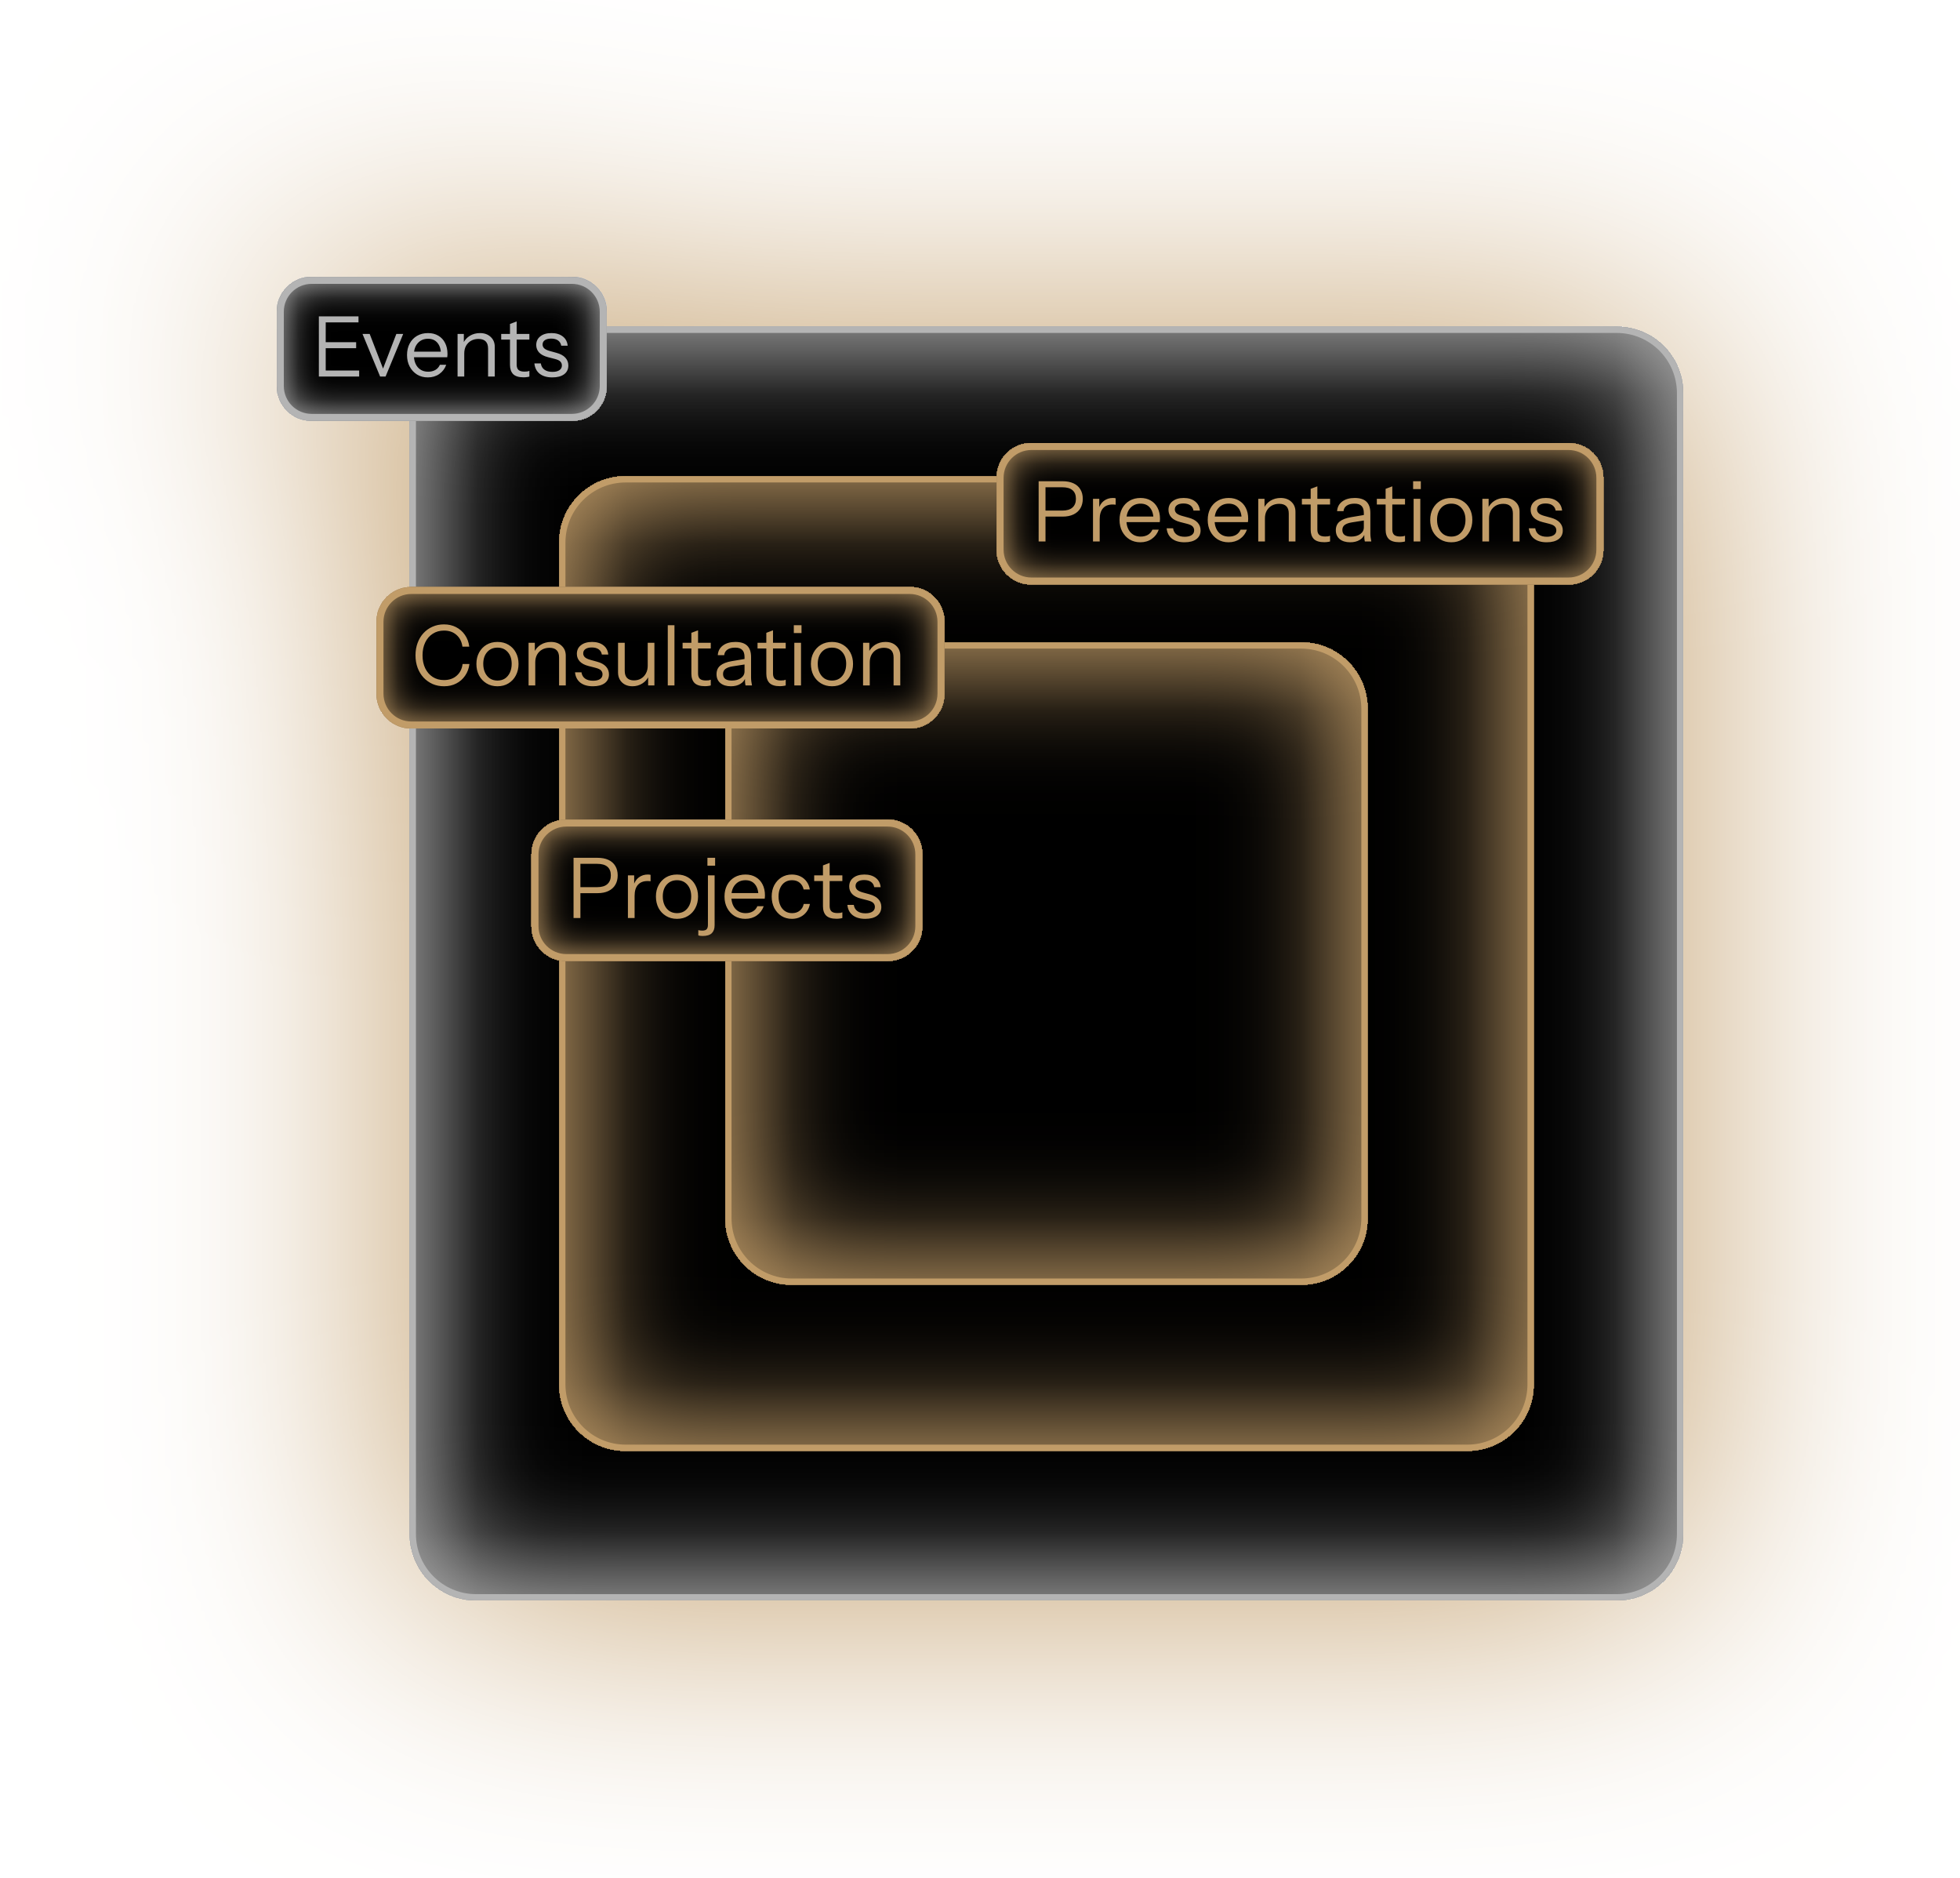
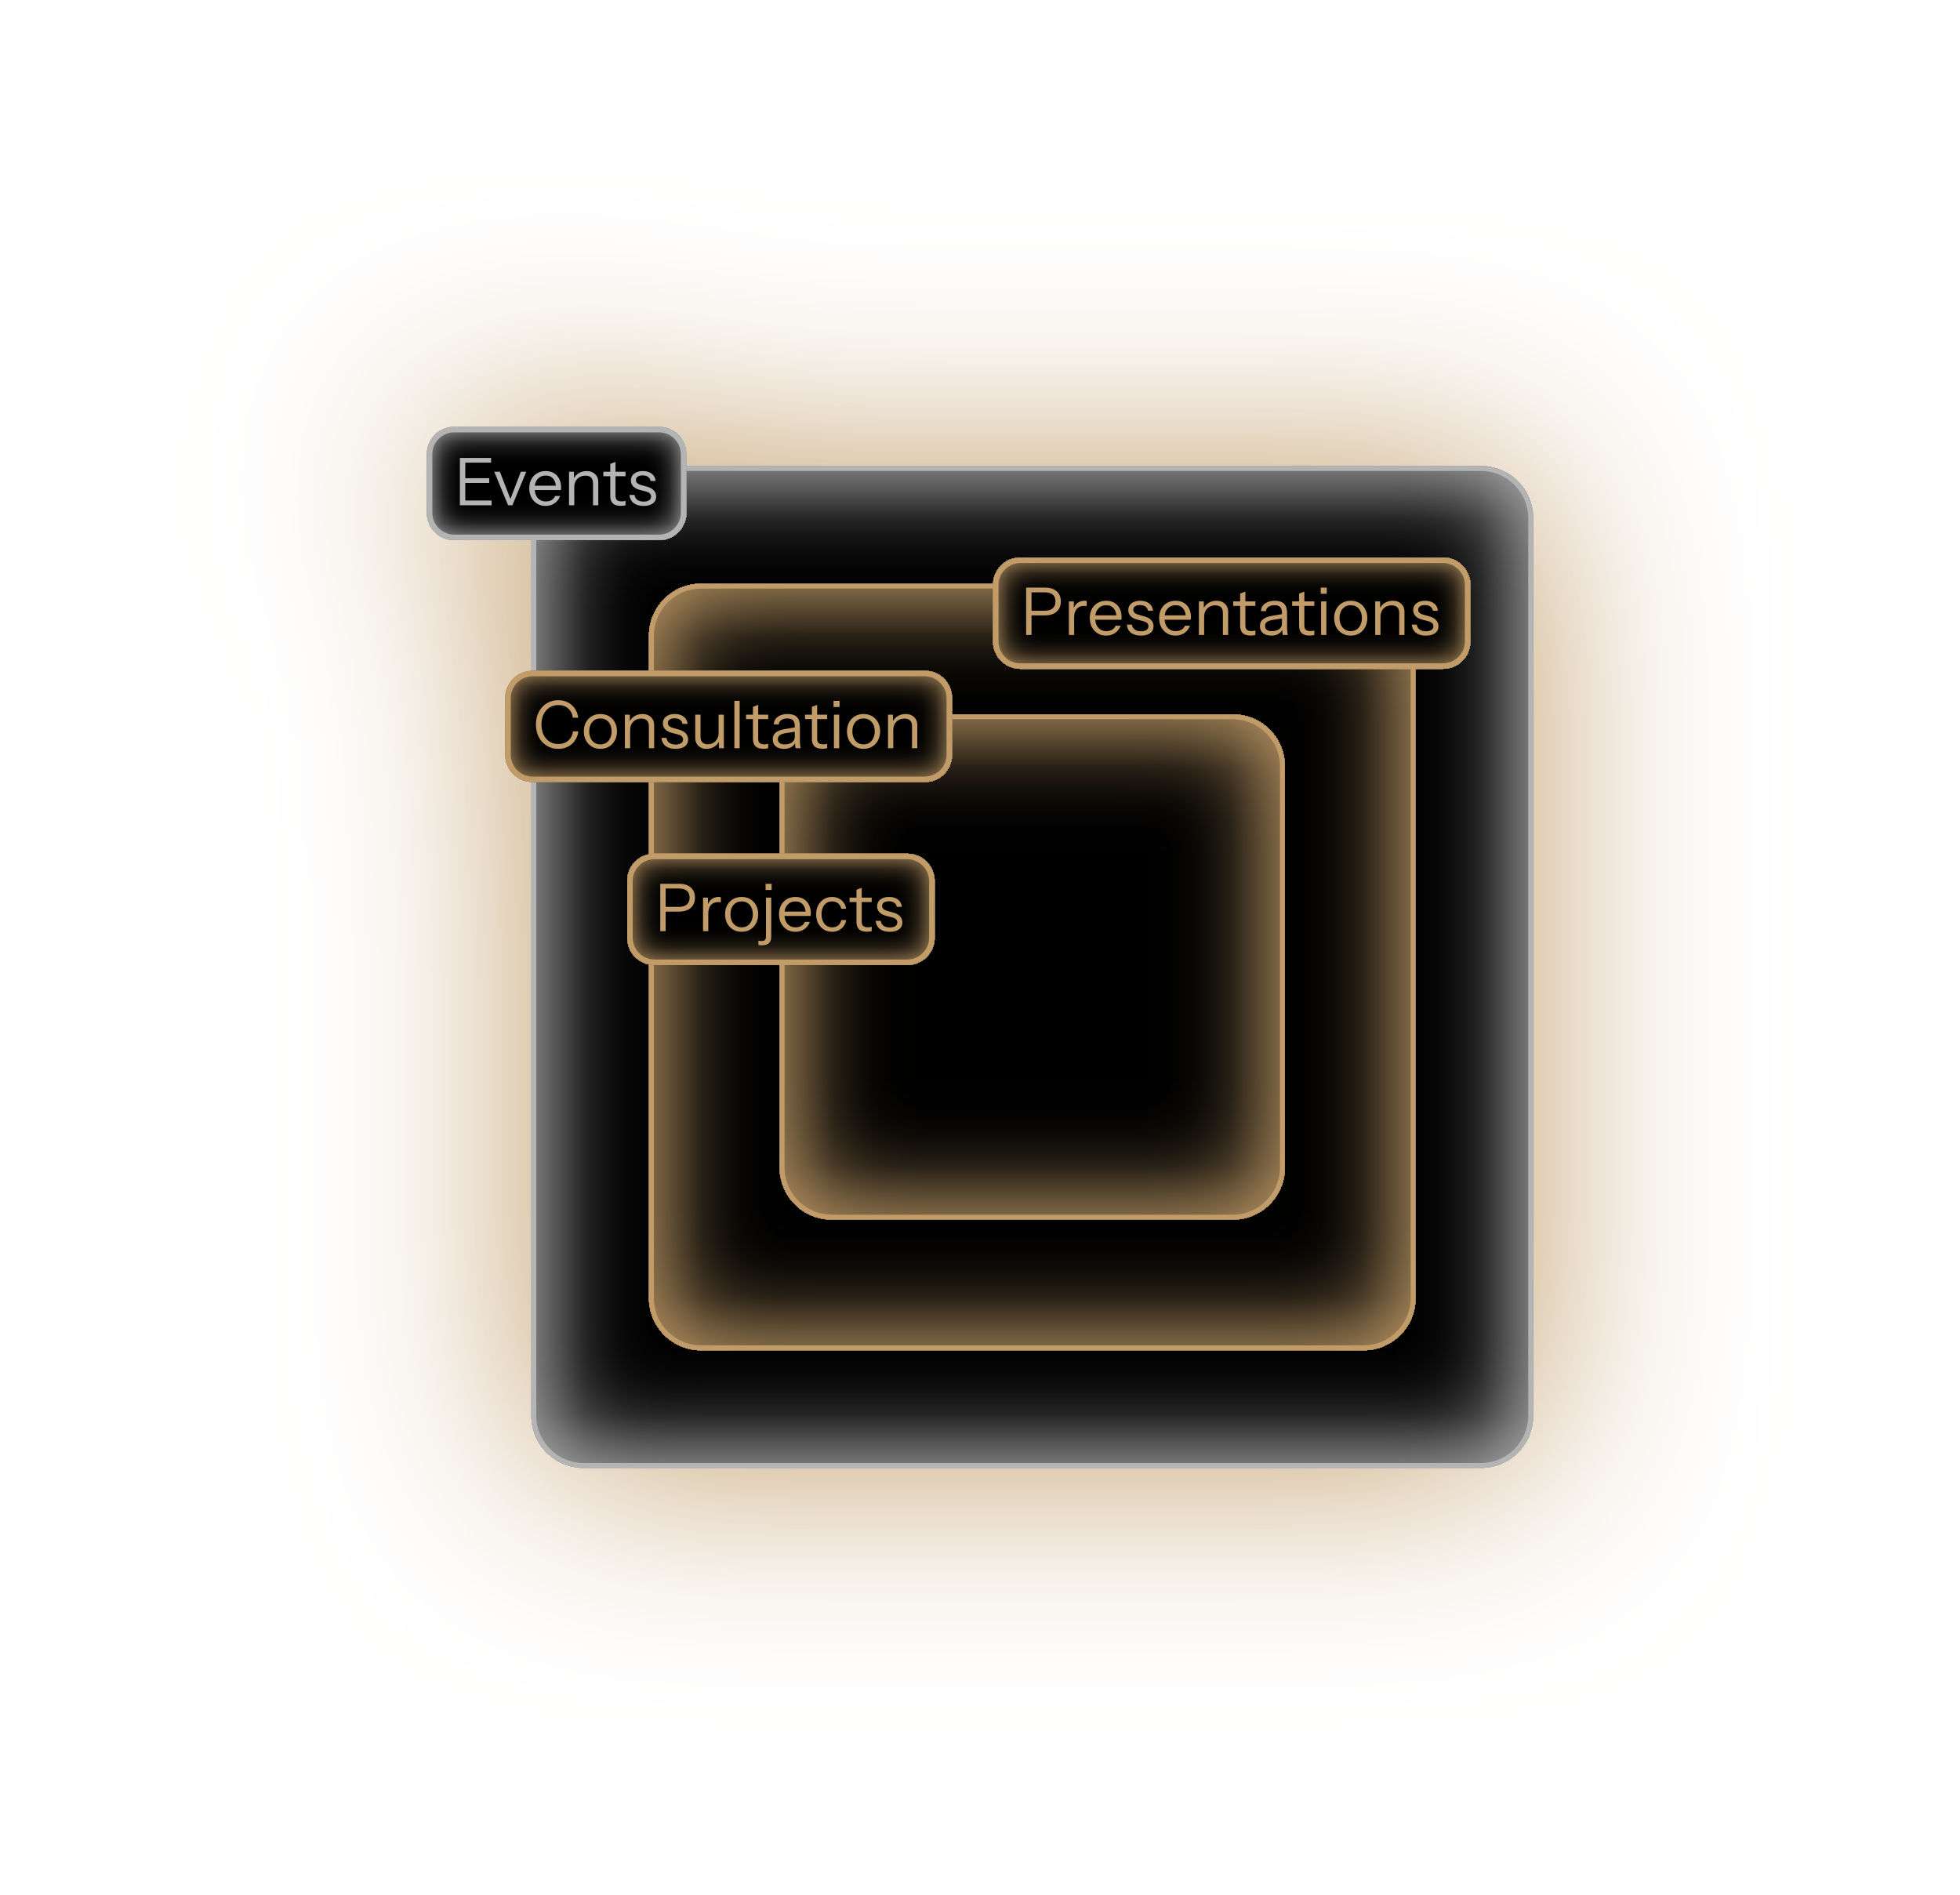
- <svg xmlns="http://www.w3.org/2000/svg" width="354" height="339" viewBox="0 0 354 339" fill="none">
+ <svg xmlns="http://www.w3.org/2000/svg" width="450" height="435" viewBox="-48 -48 450 435" fill="none">
  <g filter="url(#filter0_d_64_21)">
    <g filter="url(#filter1_i_64_21)">
      <rect x="74" y="59" width="230" height="230" rx="12" fill="black" />
    </g>
    <rect x="74.562" y="59.562" width="228.876" height="228.876" rx="11.438" stroke="#B4B4B4" stroke-width="1.124" />
    <g filter="url(#filter2_i_64_21)">
      <rect x="101" y="86" width="176" height="176" rx="12" fill="black" />
    </g>
    <rect x="101.562" y="86.562" width="174.876" height="174.876" rx="11.438" stroke="#C19C68" stroke-width="1.124" />
    <g filter="url(#filter3_i_64_21)">
      <rect x="131" y="116" width="116" height="116" rx="12" fill="black" />
    </g>
    <rect x="131.562" y="116.562" width="114.876" height="114.876" rx="11.438" stroke="#C19C68" stroke-width="1.124" />
    <g filter="url(#filter4_i_64_21)">
      <rect x="50" y="50" width="59.583" height="26" rx="6.292" fill="black" />
      <rect x="50.629" y="50.629" width="58.325" height="24.742" rx="5.662" stroke="#B4B4B4" stroke-width="1.258" />
      <path d="M57.59 68V57.128H58.828V68H57.59ZM58.224 68V66.913H64.868V68H58.224ZM58.224 62.881V61.794H64.325V62.881H58.224ZM58.224 58.215V57.128H64.748V58.215H58.224ZM68.656 68L65.47 60.299H66.769L69.426 67.185H68.943L71.585 60.299H72.824L69.638 68H68.656ZM77.274 68.151C76.539 68.151 75.89 67.98 75.326 67.638C74.763 67.285 74.32 66.807 73.998 66.203C73.675 65.599 73.514 64.904 73.514 64.119C73.514 63.334 73.67 62.645 73.983 62.051C74.305 61.447 74.753 60.978 75.326 60.646C75.9 60.314 76.559 60.148 77.305 60.148C78.019 60.148 78.638 60.304 79.162 60.616C79.695 60.928 80.103 61.366 80.385 61.93C80.677 62.493 80.823 63.158 80.823 63.923C80.823 64.024 80.818 64.119 80.808 64.21C80.808 64.3 80.798 64.401 80.778 64.512H74.42V63.5H80.038L79.645 64.059C79.645 63.133 79.439 62.423 79.026 61.93C78.623 61.426 78.049 61.175 77.305 61.175C76.539 61.175 75.92 61.442 75.447 61.975C74.984 62.499 74.753 63.208 74.753 64.104C74.753 65.02 74.984 65.755 75.447 66.309C75.92 66.852 76.549 67.124 77.335 67.124C77.828 67.124 78.261 67.019 78.633 66.807C79.006 66.586 79.278 66.274 79.449 65.871H80.596C80.345 66.576 79.922 67.134 79.328 67.547C78.744 67.95 78.059 68.151 77.274 68.151ZM82.642 68V60.299H83.774V62.111H83.85V68H82.642ZM88.153 68V62.957C88.153 62.373 88.007 61.935 87.715 61.643C87.423 61.351 86.99 61.205 86.417 61.205C85.913 61.205 85.465 61.316 85.073 61.537C84.69 61.759 84.388 62.066 84.167 62.458C83.955 62.851 83.85 63.309 83.85 63.832L83.653 62.005C83.915 61.431 84.313 60.978 84.846 60.646C85.39 60.314 86.004 60.148 86.688 60.148C87.494 60.148 88.138 60.38 88.621 60.843C89.115 61.296 89.361 61.895 89.361 62.639V68H88.153ZM94.555 68.136C93.699 68.136 93.075 67.945 92.683 67.562C92.3 67.169 92.109 66.606 92.109 65.871V58.502L93.317 58.049V65.856C93.317 66.289 93.427 66.606 93.649 66.807C93.87 67.008 94.233 67.109 94.736 67.109C94.937 67.109 95.109 67.099 95.249 67.079C95.4 67.049 95.521 67.013 95.612 66.973V68C95.511 68.04 95.365 68.07 95.174 68.091C94.993 68.121 94.786 68.136 94.555 68.136ZM90.523 61.326V60.299L95.612 60.299V61.326L90.523 61.326ZM99.749 68.151C98.803 68.151 98.048 67.935 97.484 67.502C96.921 67.059 96.598 66.435 96.518 65.629H97.681C97.751 66.123 97.968 66.5 98.33 66.762C98.692 67.023 99.175 67.154 99.779 67.154C100.313 67.154 100.731 67.054 101.033 66.852C101.335 66.651 101.486 66.364 101.486 65.992C101.486 65.73 101.4 65.504 101.229 65.312C101.058 65.111 100.716 64.945 100.202 64.814L98.964 64.497C98.259 64.316 97.731 64.039 97.379 63.666C97.026 63.284 96.85 62.831 96.85 62.307C96.85 61.643 97.097 61.119 97.59 60.737C98.083 60.344 98.753 60.148 99.598 60.148C100.434 60.148 101.113 60.349 101.637 60.752C102.16 61.155 102.457 61.713 102.528 62.428H101.365C101.295 62.015 101.103 61.698 100.791 61.477C100.479 61.255 100.066 61.145 99.553 61.145C99.06 61.145 98.677 61.24 98.405 61.431C98.134 61.613 97.998 61.874 97.998 62.217C97.998 62.478 98.093 62.705 98.285 62.896C98.486 63.087 98.818 63.248 99.281 63.379L100.489 63.712C101.204 63.903 101.743 64.195 102.105 64.587C102.467 64.98 102.649 65.453 102.649 66.007C102.649 66.681 102.392 67.21 101.878 67.592C101.365 67.965 100.655 68.151 99.749 68.151Z" fill="#B4B4B4" />
    </g>
    <g filter="url(#filter5_i_64_21)">
      <rect x="96" y="148" width="70.583" height="25.55" rx="6.292" fill="black" />
      <rect x="96.629" y="148.629" width="69.325" height="24.292" rx="5.662" stroke="#C19C68" stroke-width="1.258" />
      <path d="M103.59 165.775V154.903H107.909C108.684 154.903 109.343 155.029 109.887 155.28C110.43 155.532 110.843 155.895 111.125 156.368C111.417 156.841 111.563 157.41 111.563 158.074C111.563 158.738 111.417 159.312 111.125 159.795C110.843 160.268 110.43 160.636 109.887 160.898C109.343 161.159 108.684 161.29 107.909 161.29H104.496V160.203H107.863C108.669 160.203 109.278 160.022 109.691 159.659C110.113 159.287 110.325 158.758 110.325 158.074C110.325 157.389 110.118 156.871 109.706 156.519C109.293 156.166 108.679 155.99 107.863 155.99H104.828V165.775H103.59ZM113.409 165.775V158.074H114.541V160.037H114.617V165.775H113.409ZM114.617 161.758L114.421 159.931C114.602 159.277 114.924 158.779 115.387 158.436C115.85 158.094 116.384 157.923 116.988 157.923C117.239 157.923 117.41 157.943 117.501 157.983V159.146C117.451 159.126 117.38 159.116 117.29 159.116C117.199 159.106 117.088 159.101 116.957 159.101C116.192 159.101 115.608 159.332 115.206 159.795C114.813 160.248 114.617 160.903 114.617 161.758ZM122.273 165.926C121.518 165.926 120.853 165.75 120.279 165.397C119.706 165.045 119.258 164.567 118.935 163.963C118.623 163.349 118.467 162.659 118.467 161.894C118.467 161.119 118.628 160.435 118.951 159.841C119.273 159.247 119.716 158.779 120.279 158.436C120.853 158.094 121.518 157.923 122.273 157.923C123.038 157.923 123.702 158.094 124.266 158.436C124.84 158.779 125.283 159.247 125.595 159.841C125.917 160.435 126.078 161.119 126.078 161.894C126.078 162.659 125.917 163.349 125.595 163.963C125.283 164.567 124.84 165.045 124.266 165.397C123.702 165.75 123.038 165.926 122.273 165.926ZM122.273 164.899C122.796 164.899 123.249 164.773 123.632 164.522C124.014 164.26 124.311 163.903 124.522 163.45C124.734 162.997 124.84 162.473 124.84 161.879C124.84 160.993 124.603 160.284 124.13 159.75C123.667 159.217 123.048 158.95 122.273 158.95C121.508 158.95 120.888 159.217 120.415 159.75C119.942 160.284 119.706 160.993 119.706 161.879C119.706 162.473 119.811 162.997 120.023 163.45C120.234 163.903 120.531 164.26 120.914 164.522C121.306 164.773 121.759 164.899 122.273 164.899ZM126.894 169.021C126.702 169.021 126.546 169.011 126.426 168.991C126.305 168.971 126.204 168.946 126.124 168.916V167.964C126.194 167.985 126.295 168.005 126.426 168.025C126.546 168.045 126.677 168.055 126.818 168.055C127.211 168.055 127.483 167.969 127.634 167.798C127.785 167.627 127.86 167.371 127.86 167.028V158.074H129.068V167.089C129.068 167.713 128.897 168.191 128.555 168.523C128.212 168.855 127.659 169.021 126.894 169.021ZM127.769 156.322V154.903H129.159V156.322H127.769ZM134.614 165.926C133.879 165.926 133.23 165.755 132.666 165.413C132.102 165.06 131.659 164.582 131.337 163.978C131.015 163.374 130.854 162.679 130.854 161.894C130.854 161.109 131.01 160.419 131.322 159.826C131.644 159.222 132.092 158.753 132.666 158.421C133.24 158.089 133.899 157.923 134.644 157.923C135.359 157.923 135.978 158.079 136.501 158.391C137.035 158.703 137.443 159.141 137.725 159.705C138.017 160.268 138.163 160.933 138.163 161.698C138.163 161.799 138.157 161.894 138.147 161.985C138.147 162.075 138.137 162.176 138.117 162.287H131.76V161.275H137.377L136.985 161.834C136.985 160.908 136.778 160.198 136.366 159.705C135.963 159.201 135.389 158.95 134.644 158.95C133.879 158.95 133.26 159.217 132.787 159.75C132.324 160.274 132.092 160.983 132.092 161.879C132.092 162.795 132.324 163.53 132.787 164.084C133.26 164.627 133.889 164.899 134.674 164.899C135.168 164.899 135.601 164.793 135.973 164.582C136.345 164.361 136.617 164.049 136.788 163.646H137.936C137.684 164.351 137.262 164.909 136.668 165.322C136.084 165.725 135.399 165.926 134.614 165.926ZM143.032 165.926C142.327 165.926 141.698 165.755 141.144 165.413C140.6 165.06 140.168 164.582 139.845 163.978C139.533 163.364 139.377 162.669 139.377 161.894C139.377 161.119 139.533 160.435 139.845 159.841C140.168 159.247 140.6 158.779 141.144 158.436C141.698 158.094 142.322 157.923 143.016 157.923C143.59 157.923 144.104 158.034 144.557 158.255C145.02 158.477 145.397 158.794 145.689 159.206C145.991 159.609 146.182 160.082 146.263 160.626H145.146C145.045 160.133 144.813 159.73 144.451 159.418C144.089 159.106 143.62 158.95 143.047 158.95C142.553 158.95 142.126 159.071 141.763 159.312C141.401 159.554 141.119 159.896 140.918 160.339C140.716 160.782 140.616 161.3 140.616 161.894C140.616 162.488 140.716 163.012 140.918 163.465C141.119 163.918 141.401 164.27 141.763 164.522C142.136 164.773 142.568 164.899 143.062 164.899C143.615 164.899 144.078 164.748 144.451 164.446C144.823 164.134 145.06 163.731 145.161 163.238H146.278C146.187 163.772 145.986 164.245 145.674 164.658C145.372 165.06 144.995 165.372 144.542 165.594C144.089 165.815 143.585 165.926 143.032 165.926ZM151.084 165.911C150.228 165.911 149.604 165.72 149.211 165.337C148.829 164.944 148.637 164.381 148.637 163.646V156.277L149.845 155.824V163.631C149.845 164.064 149.956 164.381 150.178 164.582C150.399 164.783 150.761 164.884 151.265 164.884C151.466 164.884 151.637 164.874 151.778 164.854C151.929 164.824 152.05 164.788 152.141 164.748V165.775C152.04 165.815 151.894 165.845 151.703 165.866C151.522 165.896 151.315 165.911 151.084 165.911ZM147.052 159.101V158.074H152.141V159.101H147.052ZM156.278 165.926C155.332 165.926 154.577 165.71 154.013 165.277C153.449 164.834 153.127 164.21 153.047 163.404H154.209C154.28 163.898 154.496 164.275 154.859 164.537C155.221 164.798 155.704 164.929 156.308 164.929C156.842 164.929 157.26 164.829 157.562 164.627C157.864 164.426 158.015 164.139 158.015 163.767C158.015 163.505 157.929 163.278 157.758 163.087C157.587 162.886 157.244 162.72 156.731 162.589L155.493 162.272C154.788 162.091 154.26 161.814 153.907 161.441C153.555 161.059 153.379 160.606 153.379 160.082C153.379 159.418 153.625 158.894 154.119 158.512C154.612 158.119 155.281 157.923 156.127 157.923C156.963 157.923 157.642 158.124 158.166 158.527C158.689 158.93 158.986 159.488 159.056 160.203H157.894C157.823 159.79 157.632 159.473 157.32 159.252C157.008 159.03 156.595 158.92 156.082 158.92C155.588 158.92 155.206 159.015 154.934 159.206C154.662 159.388 154.526 159.649 154.526 159.992C154.526 160.253 154.622 160.48 154.813 160.671C155.015 160.862 155.347 161.023 155.81 161.154L157.018 161.487C157.733 161.678 158.271 161.97 158.634 162.362C158.996 162.755 159.177 163.228 159.177 163.782C159.177 164.456 158.921 164.985 158.407 165.367C157.894 165.74 157.184 165.926 156.278 165.926Z" fill="#C19C68" />
    </g>
    <g filter="url(#filter6_i_64_21)">
      <rect x="180" y="80" width="109.583" height="25.55" rx="6.292" fill="black" />
      <rect x="180.629" y="80.629" width="108.325" height="24.292" rx="5.662" stroke="#C19C68" stroke-width="1.258" />
      <path d="M187.591 97.775V86.903H191.909C192.684 86.903 193.344 87.029 193.887 87.281C194.431 87.532 194.844 87.894 195.125 88.368C195.417 88.841 195.563 89.41 195.563 90.074C195.563 90.738 195.417 91.312 195.125 91.795C194.844 92.269 194.431 92.636 193.887 92.898C193.344 93.159 192.684 93.29 191.909 93.29H188.497V92.203H191.864C192.669 92.203 193.278 92.022 193.691 91.659C194.114 91.287 194.325 90.758 194.325 90.074C194.325 89.389 194.119 88.871 193.706 88.519C193.293 88.166 192.679 87.99 191.864 87.99H188.829V97.775H187.591ZM197.409 97.775L197.409 90.074H198.542V92.037H198.617V97.775H197.409ZM198.617 93.758L198.421 91.931C198.602 91.277 198.924 90.779 199.387 90.436C199.851 90.094 200.384 89.923 200.988 89.923C201.24 89.923 201.411 89.943 201.501 89.983V91.146C201.451 91.126 201.381 91.116 201.29 91.116C201.199 91.106 201.089 91.101 200.958 91.101C200.193 91.101 199.609 91.332 199.206 91.795C198.814 92.248 198.617 92.903 198.617 93.758ZM205.962 97.926C205.227 97.926 204.578 97.755 204.014 97.413C203.451 97.06 203.008 96.582 202.686 95.978C202.364 95.374 202.202 94.68 202.202 93.894C202.202 93.109 202.358 92.419 202.671 91.826C202.993 91.222 203.441 90.754 204.014 90.421C204.588 90.089 205.248 89.923 205.993 89.923C206.707 89.923 207.326 90.079 207.85 90.391C208.383 90.703 208.791 91.141 209.073 91.705C209.365 92.269 209.511 92.933 209.511 93.698C209.511 93.799 209.506 93.894 209.496 93.985C209.496 94.076 209.486 94.176 209.466 94.287H203.108V93.275H208.726L208.333 93.834C208.333 92.908 208.127 92.198 207.714 91.705C207.311 91.201 206.737 90.95 205.993 90.95C205.227 90.95 204.608 91.216 204.135 91.75C203.672 92.273 203.441 92.983 203.441 93.879C203.441 94.795 203.672 95.53 204.135 96.084C204.608 96.627 205.238 96.899 206.023 96.899C206.516 96.899 206.949 96.793 207.321 96.582C207.694 96.361 207.966 96.049 208.137 95.646H209.284C209.033 96.35 208.61 96.909 208.016 97.322C207.432 97.725 206.748 97.926 205.962 97.926ZM213.942 97.926C212.996 97.926 212.241 97.71 211.677 97.277C211.113 96.834 210.791 96.21 210.711 95.404H211.873C211.944 95.897 212.16 96.275 212.523 96.537C212.885 96.799 213.368 96.929 213.972 96.929C214.506 96.929 214.923 96.829 215.225 96.627C215.527 96.426 215.678 96.139 215.678 95.767C215.678 95.505 215.593 95.278 215.422 95.087C215.251 94.886 214.908 94.72 214.395 94.589L213.157 94.272C212.452 94.091 211.924 93.814 211.571 93.441C211.219 93.059 211.043 92.606 211.043 92.082C211.043 91.418 211.289 90.894 211.783 90.512C212.276 90.119 212.945 89.923 213.791 89.923C214.627 89.923 215.306 90.124 215.829 90.527C216.353 90.93 216.65 91.488 216.72 92.203H215.558C215.487 91.79 215.296 91.473 214.984 91.252C214.672 91.03 214.259 90.92 213.746 90.92C213.252 90.92 212.87 91.015 212.598 91.207C212.326 91.388 212.19 91.649 212.19 91.992C212.19 92.253 212.286 92.48 212.477 92.671C212.679 92.862 213.011 93.023 213.474 93.154L214.682 93.487C215.397 93.678 215.935 93.97 216.298 94.362C216.66 94.755 216.841 95.228 216.841 95.782C216.841 96.456 216.584 96.985 216.071 97.367C215.558 97.74 214.848 97.926 213.942 97.926ZM221.888 97.926C221.153 97.926 220.504 97.755 219.94 97.413C219.376 97.06 218.934 96.582 218.611 95.978C218.289 95.374 218.128 94.68 218.128 93.894C218.128 93.109 218.284 92.419 218.596 91.826C218.918 91.222 219.366 90.754 219.94 90.421C220.514 90.089 221.173 89.923 221.918 89.923C222.633 89.923 223.252 90.079 223.776 90.391C224.309 90.703 224.717 91.141 224.999 91.705C225.291 92.269 225.437 92.933 225.437 93.698C225.437 93.799 225.432 93.894 225.422 93.985C225.422 94.076 225.411 94.176 225.391 94.287H219.034V93.275H224.651L224.259 93.834C224.259 92.908 224.052 92.198 223.64 91.705C223.237 91.201 222.663 90.95 221.918 90.95C221.153 90.95 220.534 91.216 220.061 91.75C219.598 92.273 219.366 92.983 219.366 93.879C219.366 94.795 219.598 95.53 220.061 96.084C220.534 96.627 221.163 96.899 221.949 96.899C222.442 96.899 222.875 96.793 223.247 96.582C223.62 96.361 223.891 96.049 224.063 95.646H225.21C224.958 96.35 224.536 96.909 223.942 97.322C223.358 97.725 222.673 97.926 221.888 97.926ZM227.255 97.775V90.074H228.388V91.886H228.463V97.775H227.255ZM232.767 97.775V92.732C232.767 92.148 232.621 91.71 232.329 91.418C232.037 91.126 231.604 90.98 231.03 90.98C230.527 90.98 230.079 91.091 229.687 91.312C229.304 91.534 229.002 91.841 228.781 92.233C228.569 92.626 228.463 93.084 228.463 93.607L228.267 91.78C228.529 91.207 228.927 90.754 229.46 90.421C230.004 90.089 230.618 89.923 231.302 89.923C232.108 89.923 232.752 90.154 233.235 90.618C233.728 91.071 233.975 91.669 233.975 92.415V97.775H232.767ZM239.169 97.911C238.313 97.911 237.689 97.72 237.296 97.337C236.914 96.945 236.723 96.381 236.723 95.646V88.277L237.931 87.824V95.631C237.931 96.064 238.041 96.381 238.263 96.582C238.484 96.783 238.847 96.884 239.35 96.884C239.551 96.884 239.722 96.874 239.863 96.854C240.014 96.824 240.135 96.788 240.226 96.748V97.775C240.125 97.815 239.979 97.845 239.788 97.866C239.607 97.896 239.4 97.911 239.169 97.911ZM235.137 91.101V90.074H240.226V91.101H235.137ZM246.507 97.775C246.466 97.604 246.436 97.407 246.416 97.186C246.406 96.965 246.401 96.683 246.401 96.341H246.325V92.656C246.325 92.072 246.19 91.644 245.918 91.373C245.656 91.091 245.228 90.95 244.634 90.95C244.05 90.95 243.582 91.071 243.23 91.312C242.888 91.544 242.696 91.876 242.656 92.309H241.493C241.544 91.564 241.856 90.98 242.43 90.557C243.003 90.134 243.753 89.923 244.68 89.923C245.636 89.923 246.346 90.15 246.809 90.603C247.272 91.055 247.503 91.735 247.503 92.641V96.341C247.503 96.562 247.518 96.793 247.549 97.035C247.579 97.267 247.619 97.513 247.669 97.775H246.507ZM243.864 97.926C243.069 97.926 242.435 97.735 241.962 97.352C241.498 96.96 241.267 96.426 241.267 95.752C241.267 95.077 241.498 94.554 241.962 94.181C242.425 93.809 243.099 93.547 243.985 93.396L246.673 92.943V93.94L244.166 94.332C243.602 94.423 243.175 94.574 242.883 94.785C242.591 94.997 242.445 95.304 242.445 95.706C242.445 96.099 242.576 96.396 242.837 96.597C243.109 96.799 243.507 96.899 244.03 96.899C244.705 96.899 245.253 96.748 245.676 96.446C246.109 96.134 246.325 95.731 246.325 95.238L246.522 96.31C246.361 96.824 246.044 97.221 245.57 97.503C245.107 97.785 244.539 97.926 243.864 97.926ZM252.706 97.911C251.85 97.911 251.226 97.72 250.833 97.337C250.451 96.945 250.259 96.381 250.259 95.646V88.277L251.467 87.824V95.631C251.467 96.064 251.578 96.381 251.8 96.582C252.021 96.783 252.384 96.884 252.887 96.884C253.088 96.884 253.259 96.874 253.4 96.854C253.551 96.824 253.672 96.788 253.763 96.748V97.775C253.662 97.815 253.516 97.845 253.325 97.866C253.144 97.896 252.937 97.911 252.706 97.911ZM248.674 91.101V90.074H253.763V91.101H248.674ZM255.317 97.775V90.074H256.525V97.775H255.317ZM255.227 88.322V86.903H256.616V88.322H255.227ZM262.117 97.926C261.362 97.926 260.697 97.75 260.123 97.397C259.55 97.045 259.102 96.567 258.779 95.963C258.467 95.349 258.311 94.659 258.311 93.894C258.311 93.119 258.472 92.435 258.795 91.841C259.117 91.247 259.56 90.779 260.123 90.436C260.697 90.094 261.362 89.923 262.117 89.923C262.882 89.923 263.546 90.094 264.11 90.436C264.684 90.779 265.126 91.247 265.439 91.841C265.761 92.435 265.922 93.119 265.922 93.894C265.922 94.659 265.761 95.349 265.439 95.963C265.126 96.567 264.684 97.045 264.11 97.397C263.546 97.75 262.882 97.926 262.117 97.926ZM262.117 96.899C262.64 96.899 263.093 96.773 263.476 96.522C263.858 96.26 264.155 95.903 264.366 95.45C264.578 94.997 264.684 94.473 264.684 93.879C264.684 92.993 264.447 92.284 263.974 91.75C263.511 91.216 262.892 90.95 262.117 90.95C261.351 90.95 260.732 91.216 260.259 91.75C259.786 92.284 259.55 92.993 259.55 93.879C259.55 94.473 259.655 94.997 259.867 95.45C260.078 95.903 260.375 96.26 260.758 96.522C261.15 96.773 261.603 96.899 262.117 96.899ZM267.733 97.775V90.074H268.866V91.886H268.941V97.775H267.733ZM273.245 97.775V92.732C273.245 92.148 273.099 91.71 272.807 91.418C272.515 91.126 272.082 90.98 271.508 90.98C271.005 90.98 270.557 91.091 270.165 91.312C269.782 91.534 269.48 91.841 269.259 92.233C269.047 92.626 268.941 93.084 268.941 93.607L268.745 91.78C269.007 91.207 269.405 90.754 269.938 90.421C270.482 90.089 271.096 89.923 271.78 89.923C272.586 89.923 273.23 90.154 273.713 90.618C274.206 91.071 274.453 91.669 274.453 92.415V97.775H273.245ZM279.356 97.926C278.409 97.926 277.654 97.71 277.091 97.277C276.527 96.834 276.205 96.21 276.124 95.404H277.287C277.357 95.897 277.574 96.275 277.936 96.537C278.299 96.799 278.782 96.929 279.386 96.929C279.919 96.929 280.337 96.829 280.639 96.627C280.941 96.426 281.092 96.139 281.092 95.767C281.092 95.505 281.007 95.278 280.835 95.087C280.664 94.886 280.322 94.72 279.809 94.589L278.57 94.272C277.866 94.091 277.337 93.814 276.985 93.441C276.633 93.059 276.456 92.606 276.456 92.082C276.456 91.418 276.703 90.894 277.196 90.512C277.69 90.119 278.359 89.923 279.205 89.923C280.04 89.923 280.72 90.124 281.243 90.527C281.767 90.93 282.064 91.488 282.134 92.203H280.971C280.901 91.79 280.71 91.473 280.398 91.252C280.085 91.03 279.673 90.92 279.159 90.92C278.666 90.92 278.284 91.015 278.012 91.207C277.74 91.388 277.604 91.649 277.604 91.992C277.604 92.253 277.7 92.48 277.891 92.671C278.092 92.862 278.424 93.023 278.888 93.154L280.096 93.487C280.81 93.678 281.349 93.97 281.711 94.362C282.074 94.755 282.255 95.228 282.255 95.782C282.255 96.456 281.998 96.985 281.485 97.367C280.971 97.74 280.262 97.926 279.356 97.926Z" fill="#C19C68" />
    </g>
    <g filter="url(#filter7_i_64_21)">
      <rect x="68" y="106" width="102.583" height="25.55" rx="6.292" fill="black" />
      <rect x="68.629" y="106.629" width="101.325" height="24.292" rx="5.662" stroke="#C19C68" stroke-width="1.258" />
      <path d="M80.196 123.926C79.451 123.926 78.761 123.79 78.127 123.518C77.503 123.236 76.959 122.849 76.496 122.356C76.033 121.852 75.676 121.263 75.424 120.589C75.172 119.904 75.046 119.154 75.046 118.339C75.046 117.524 75.172 116.779 75.424 116.104C75.676 115.42 76.028 114.831 76.481 114.337C76.944 113.834 77.488 113.447 78.112 113.175C78.746 112.893 79.436 112.752 80.18 112.752C80.996 112.752 81.726 112.918 82.37 113.25C83.024 113.582 83.558 114.051 83.971 114.655C84.393 115.259 84.655 115.963 84.756 116.769H83.518C83.397 115.873 83.039 115.168 82.445 114.655C81.862 114.131 81.112 113.869 80.196 113.869C79.421 113.869 78.741 114.061 78.157 114.443C77.573 114.816 77.12 115.339 76.798 116.014C76.476 116.678 76.315 117.453 76.315 118.339C76.315 119.225 76.476 120.005 76.798 120.679C77.12 121.344 77.573 121.867 78.157 122.25C78.741 122.622 79.415 122.809 80.18 122.809C81.117 122.809 81.882 122.547 82.476 122.023C83.08 121.5 83.437 120.795 83.548 119.909H84.786C84.685 120.715 84.424 121.419 84.001 122.023C83.588 122.627 83.055 123.095 82.4 123.428C81.756 123.76 81.021 123.926 80.196 123.926ZM89.849 123.926C89.094 123.926 88.429 123.75 87.856 123.397C87.282 123.045 86.834 122.567 86.512 121.963C86.2 121.349 86.044 120.659 86.044 119.894C86.044 119.119 86.205 118.435 86.527 117.841C86.849 117.247 87.292 116.779 87.856 116.436C88.429 116.094 89.094 115.923 89.849 115.923C90.614 115.923 91.278 116.094 91.842 116.436C92.416 116.779 92.859 117.247 93.171 117.841C93.493 118.435 93.654 119.119 93.654 119.894C93.654 120.659 93.493 121.349 93.171 121.963C92.859 122.567 92.416 123.045 91.842 123.397C91.278 123.75 90.614 123.926 89.849 123.926ZM89.849 122.899C90.372 122.899 90.825 122.773 91.208 122.522C91.59 122.26 91.887 121.903 92.099 121.45C92.31 120.997 92.416 120.473 92.416 119.879C92.416 118.993 92.179 118.284 91.706 117.75C91.243 117.217 90.624 116.95 89.849 116.95C89.084 116.95 88.465 117.217 87.992 117.75C87.518 118.284 87.282 118.993 87.282 119.879C87.282 120.473 87.388 120.997 87.599 121.45C87.81 121.903 88.107 122.26 88.49 122.522C88.882 122.773 89.335 122.899 89.849 122.899ZM95.466 123.775V116.074H96.598V117.886H96.674V123.775H95.466ZM100.977 123.775V118.732C100.977 118.148 100.831 117.71 100.539 117.418C100.247 117.126 99.814 116.98 99.241 116.98C98.737 116.98 98.289 117.091 97.897 117.312C97.514 117.534 97.212 117.841 96.991 118.233C96.779 118.626 96.674 119.084 96.674 119.607L96.477 117.78C96.739 117.206 97.137 116.753 97.67 116.421C98.214 116.089 98.828 115.923 99.513 115.923C100.318 115.923 100.962 116.154 101.445 116.618C101.939 117.071 102.185 117.67 102.185 118.414V123.775H100.977ZM107.088 123.926C106.142 123.926 105.387 123.71 104.823 123.277C104.259 122.834 103.937 122.21 103.856 121.404H105.019C105.09 121.898 105.306 122.275 105.668 122.537C106.031 122.798 106.514 122.929 107.118 122.929C107.652 122.929 108.069 122.829 108.371 122.627C108.673 122.426 108.824 122.139 108.824 121.767C108.824 121.505 108.739 121.278 108.568 121.087C108.397 120.886 108.054 120.72 107.541 120.589L106.303 120.272C105.598 120.091 105.07 119.814 104.717 119.441C104.365 119.059 104.189 118.606 104.189 118.082C104.189 117.418 104.435 116.894 104.929 116.512C105.422 116.119 106.091 115.923 106.937 115.923C107.772 115.923 108.452 116.124 108.975 116.527C109.499 116.93 109.796 117.488 109.866 118.203H108.704C108.633 117.79 108.442 117.473 108.13 117.252C107.818 117.03 107.405 116.92 106.892 116.92C106.398 116.92 106.016 117.015 105.744 117.206C105.472 117.388 105.336 117.649 105.336 117.992C105.336 118.253 105.432 118.48 105.623 118.671C105.825 118.862 106.157 119.023 106.62 119.154L107.828 119.487C108.543 119.678 109.081 119.97 109.443 120.362C109.806 120.755 109.987 121.228 109.987 121.782C109.987 122.456 109.73 122.985 109.217 123.367C108.704 123.74 107.994 123.926 107.088 123.926ZM114.223 123.926C113.719 123.926 113.271 123.825 112.879 123.624C112.486 123.413 112.179 123.121 111.958 122.748C111.736 122.366 111.625 121.928 111.625 121.434V116.074H112.833V121.117C112.833 121.701 112.974 122.139 113.256 122.431C113.548 122.723 113.961 122.869 114.494 122.869C114.978 122.869 115.405 122.758 115.778 122.537C116.15 122.315 116.442 122.008 116.654 121.616C116.875 121.213 116.986 120.755 116.986 120.242L117.182 122.069C116.93 122.642 116.538 123.095 116.004 123.428C115.471 123.76 114.877 123.926 114.223 123.926ZM117.061 123.775V121.963H116.986V116.074H118.194V123.775H117.061ZM120.608 123.775V112.903H121.816V123.775H120.608ZM127.316 123.911C126.46 123.911 125.836 123.72 125.443 123.337C125.061 122.944 124.87 122.381 124.87 121.646V114.277L126.078 113.824V121.631C126.078 122.064 126.188 122.381 126.41 122.582C126.631 122.783 126.994 122.884 127.497 122.884C127.698 122.884 127.869 122.874 128.01 122.854C128.161 122.824 128.282 122.788 128.373 122.748V123.775C128.272 123.815 128.126 123.845 127.935 123.866C127.754 123.896 127.547 123.911 127.316 123.911ZM123.284 117.101V116.074H128.373V117.101H123.284ZM134.654 123.775C134.613 123.604 134.583 123.408 134.563 123.186C134.553 122.965 134.548 122.683 134.548 122.34H134.472V118.656C134.472 118.072 134.337 117.644 134.065 117.373C133.803 117.091 133.375 116.95 132.781 116.95C132.197 116.95 131.729 117.071 131.377 117.312C131.035 117.544 130.843 117.876 130.803 118.309H129.64C129.691 117.564 130.003 116.98 130.577 116.557C131.15 116.134 131.9 115.923 132.827 115.923C133.783 115.923 134.493 116.149 134.956 116.602C135.419 117.055 135.65 117.735 135.65 118.641V122.34C135.65 122.562 135.665 122.793 135.696 123.035C135.726 123.267 135.766 123.513 135.816 123.775H134.654ZM132.011 123.926C131.216 123.926 130.582 123.735 130.109 123.352C129.645 122.96 129.414 122.426 129.414 121.752C129.414 121.077 129.645 120.554 130.109 120.181C130.572 119.809 131.246 119.547 132.132 119.396L134.82 118.943V119.94L132.313 120.332C131.749 120.423 131.322 120.574 131.03 120.785C130.738 120.997 130.592 121.304 130.592 121.706C130.592 122.099 130.723 122.396 130.984 122.597C131.256 122.798 131.654 122.899 132.177 122.899C132.852 122.899 133.4 122.748 133.823 122.446C134.256 122.134 134.472 121.731 134.472 121.238L134.669 122.31C134.508 122.824 134.191 123.221 133.717 123.503C133.254 123.785 132.686 123.926 132.011 123.926ZM140.853 123.911C139.997 123.911 139.373 123.72 138.98 123.337C138.598 122.944 138.406 122.381 138.406 121.646V114.277L139.614 113.824V121.631C139.614 122.064 139.725 122.381 139.947 122.582C140.168 122.783 140.531 122.884 141.034 122.884C141.235 122.884 141.406 122.874 141.547 122.854C141.698 122.824 141.819 122.788 141.91 122.748V123.775C141.809 123.815 141.663 123.845 141.472 123.866C141.291 123.896 141.084 123.911 140.853 123.911ZM136.821 117.101V116.074H141.91V117.101H136.821ZM143.464 123.775V116.074H144.672V123.775H143.464ZM143.374 114.322V112.903H144.763V114.322H143.374ZM150.264 123.926C149.509 123.926 148.844 123.75 148.27 123.397C147.697 123.045 147.249 122.567 146.926 121.963C146.614 121.349 146.458 120.659 146.458 119.894C146.458 119.119 146.619 118.435 146.942 117.841C147.264 117.247 147.707 116.779 148.27 116.436C148.844 116.094 149.509 115.923 150.264 115.923C151.029 115.923 151.693 116.094 152.257 116.436C152.831 116.779 153.273 117.247 153.586 117.841C153.908 118.435 154.069 119.119 154.069 119.894C154.069 120.659 153.908 121.349 153.586 121.963C153.273 122.567 152.831 123.045 152.257 123.397C151.693 123.75 151.029 123.926 150.264 123.926ZM150.264 122.899C150.787 122.899 151.24 122.773 151.623 122.522C152.005 122.26 152.302 121.903 152.513 121.45C152.725 120.997 152.831 120.473 152.831 119.879C152.831 118.993 152.594 118.284 152.121 117.75C151.658 117.217 151.039 116.95 150.264 116.95C149.498 116.95 148.879 117.217 148.406 117.75C147.933 118.284 147.697 118.993 147.697 119.879C147.697 120.473 147.802 120.997 148.014 121.45C148.225 121.903 148.522 122.26 148.905 122.522C149.297 122.773 149.75 122.899 150.264 122.899ZM155.88 123.775V116.074H157.013V117.886H157.088V123.775H155.88ZM161.392 123.775V118.732C161.392 118.148 161.246 117.71 160.954 117.418C160.662 117.126 160.229 116.98 159.655 116.98C159.152 116.98 158.704 117.091 158.312 117.312C157.929 117.534 157.627 117.841 157.406 118.233C157.194 118.626 157.088 119.084 157.088 119.607L156.892 117.78C157.154 117.206 157.552 116.753 158.085 116.421C158.629 116.089 159.243 115.923 159.927 115.923C160.733 115.923 161.377 116.154 161.86 116.618C162.353 117.071 162.6 117.67 162.6 118.414V123.775H161.392Z" fill="#C19C68" />
    </g>
  </g>
  <defs>
-     <filter id="filter0_d_64_21" x="0" y="0" width="354" height="339" filterUnits="userSpaceOnUse" color-interpolation-filters="sRGB">
+     <filter id="filter0_d_64_21" x="-48" y="-48" width="450" height="435" filterUnits="userSpaceOnUse" color-interpolation-filters="sRGB">
      <feFlood flood-opacity="0" result="BackgroundImageFix" />
      <feColorMatrix in="SourceAlpha" type="matrix" values="0 0 0 0 0 0 0 0 0 0 0 0 0 0 0 0 0 0 127 0" result="hardAlpha" />
      <feOffset />
      <feGaussianBlur stdDeviation="25" />
      <feComposite in2="hardAlpha" operator="out" />
      <feColorMatrix type="matrix" values="0 0 0 0 0.757 0 0 0 0 0.612 0 0 0 0 0.408 0 0 0 1 0" />
      <feBlend mode="normal" in2="BackgroundImageFix" result="effect1_dropShadow_64_21" />
      <feBlend mode="normal" in="SourceGraphic" in2="effect1_dropShadow_64_21" result="shape" />
    </filter>
    <filter id="filter1_i_64_21" x="74" y="59" width="230" height="230" filterUnits="userSpaceOnUse" color-interpolation-filters="sRGB">
      <feFlood flood-opacity="0" result="BackgroundImageFix" />
      <feBlend mode="normal" in="SourceGraphic" in2="BackgroundImageFix" result="shape" />
      <feColorMatrix in="SourceAlpha" type="matrix" values="0 0 0 0 0 0 0 0 0 0 0 0 0 0 0 0 0 0 127 0" result="hardAlpha" />
      <feOffset />
      <feGaussianBlur stdDeviation="12.987" />
      <feComposite in2="hardAlpha" operator="arithmetic" k2="-1" k3="1" />
      <feColorMatrix type="matrix" values="0 0 0 0 0.706 0 0 0 0 0.706 0 0 0 0 0.706 0 0 0 1 0" />
      <feBlend mode="normal" in2="shape" result="effect1_innerShadow_64_21" />
    </filter>
    <filter id="filter2_i_64_21" x="101" y="86" width="176" height="176" filterUnits="userSpaceOnUse" color-interpolation-filters="sRGB">
      <feFlood flood-opacity="0" result="BackgroundImageFix" />
      <feBlend mode="normal" in="SourceGraphic" in2="BackgroundImageFix" result="shape" />
      <feColorMatrix in="SourceAlpha" type="matrix" values="0 0 0 0 0 0 0 0 0 0 0 0 0 0 0 0 0 0 127 0" result="hardAlpha" />
      <feOffset />
      <feGaussianBlur stdDeviation="12.987" />
      <feComposite in2="hardAlpha" operator="arithmetic" k2="-1" k3="1" />
      <feColorMatrix type="matrix" values="0 0 0 0 0.757 0 0 0 0 0.612 0 0 0 0 0.408 0 0 0 1 0" />
      <feBlend mode="normal" in2="shape" result="effect1_innerShadow_64_21" />
    </filter>
    <filter id="filter3_i_64_21" x="131" y="116" width="116" height="116" filterUnits="userSpaceOnUse" color-interpolation-filters="sRGB">
      <feFlood flood-opacity="0" result="BackgroundImageFix" />
      <feBlend mode="normal" in="SourceGraphic" in2="BackgroundImageFix" result="shape" />
      <feColorMatrix in="SourceAlpha" type="matrix" values="0 0 0 0 0 0 0 0 0 0 0 0 0 0 0 0 0 0 127 0" result="hardAlpha" />
      <feOffset />
      <feGaussianBlur stdDeviation="12.987" />
      <feComposite in2="hardAlpha" operator="arithmetic" k2="-1" k3="1" />
      <feColorMatrix type="matrix" values="0 0 0 0 0.757 0 0 0 0 0.612 0 0 0 0 0.408 0 0 0 1 0" />
      <feBlend mode="normal" in2="shape" result="effect1_innerShadow_64_21" />
    </filter>
    <filter id="filter4_i_64_21" x="50" y="50" width="59.584" height="26" filterUnits="userSpaceOnUse" color-interpolation-filters="sRGB">
      <feFlood flood-opacity="0" result="BackgroundImageFix" />
      <feBlend mode="normal" in="SourceGraphic" in2="BackgroundImageFix" result="shape" />
      <feColorMatrix in="SourceAlpha" type="matrix" values="0 0 0 0 0 0 0 0 0 0 0 0 0 0 0 0 0 0 127 0" result="hardAlpha" />
      <feOffset />
      <feGaussianBlur stdDeviation="4.09" />
      <feComposite in2="hardAlpha" operator="arithmetic" k2="-1" k3="1" />
      <feColorMatrix type="matrix" values="0 0 0 0 0.706 0 0 0 0 0.706 0 0 0 0 0.706 0 0 0 1 0" />
      <feBlend mode="normal" in2="shape" result="effect1_innerShadow_64_21" />
    </filter>
    <filter id="filter5_i_64_21" x="96" y="148" width="70.584" height="25.55" filterUnits="userSpaceOnUse" color-interpolation-filters="sRGB">
      <feFlood flood-opacity="0" result="BackgroundImageFix" />
      <feBlend mode="normal" in="SourceGraphic" in2="BackgroundImageFix" result="shape" />
      <feColorMatrix in="SourceAlpha" type="matrix" values="0 0 0 0 0 0 0 0 0 0 0 0 0 0 0 0 0 0 127 0" result="hardAlpha" />
      <feOffset />
      <feGaussianBlur stdDeviation="4.09" />
      <feComposite in2="hardAlpha" operator="arithmetic" k2="-1" k3="1" />
      <feColorMatrix type="matrix" values="0 0 0 0 0.757 0 0 0 0 0.612 0 0 0 0 0.408 0 0 0 1 0" />
      <feBlend mode="normal" in2="shape" result="effect1_innerShadow_64_21" />
    </filter>
    <filter id="filter6_i_64_21" x="180" y="80" width="109.583" height="25.55" filterUnits="userSpaceOnUse" color-interpolation-filters="sRGB">
      <feFlood flood-opacity="0" result="BackgroundImageFix" />
      <feBlend mode="normal" in="SourceGraphic" in2="BackgroundImageFix" result="shape" />
      <feColorMatrix in="SourceAlpha" type="matrix" values="0 0 0 0 0 0 0 0 0 0 0 0 0 0 0 0 0 0 127 0" result="hardAlpha" />
      <feOffset />
      <feGaussianBlur stdDeviation="4.09" />
      <feComposite in2="hardAlpha" operator="arithmetic" k2="-1" k3="1" />
      <feColorMatrix type="matrix" values="0 0 0 0 0.757 0 0 0 0 0.612 0 0 0 0 0.408 0 0 0 1 0" />
      <feBlend mode="normal" in2="shape" result="effect1_innerShadow_64_21" />
    </filter>
    <filter id="filter7_i_64_21" x="68" y="106" width="102.583" height="25.55" filterUnits="userSpaceOnUse" color-interpolation-filters="sRGB">
      <feFlood flood-opacity="0" result="BackgroundImageFix" />
      <feBlend mode="normal" in="SourceGraphic" in2="BackgroundImageFix" result="shape" />
      <feColorMatrix in="SourceAlpha" type="matrix" values="0 0 0 0 0 0 0 0 0 0 0 0 0 0 0 0 0 0 127 0" result="hardAlpha" />
      <feOffset />
      <feGaussianBlur stdDeviation="4.09" />
      <feComposite in2="hardAlpha" operator="arithmetic" k2="-1" k3="1" />
      <feColorMatrix type="matrix" values="0 0 0 0 0.757 0 0 0 0 0.612 0 0 0 0 0.408 0 0 0 1 0" />
      <feBlend mode="normal" in2="shape" result="effect1_innerShadow_64_21" />
    </filter>
  </defs>
</svg>
